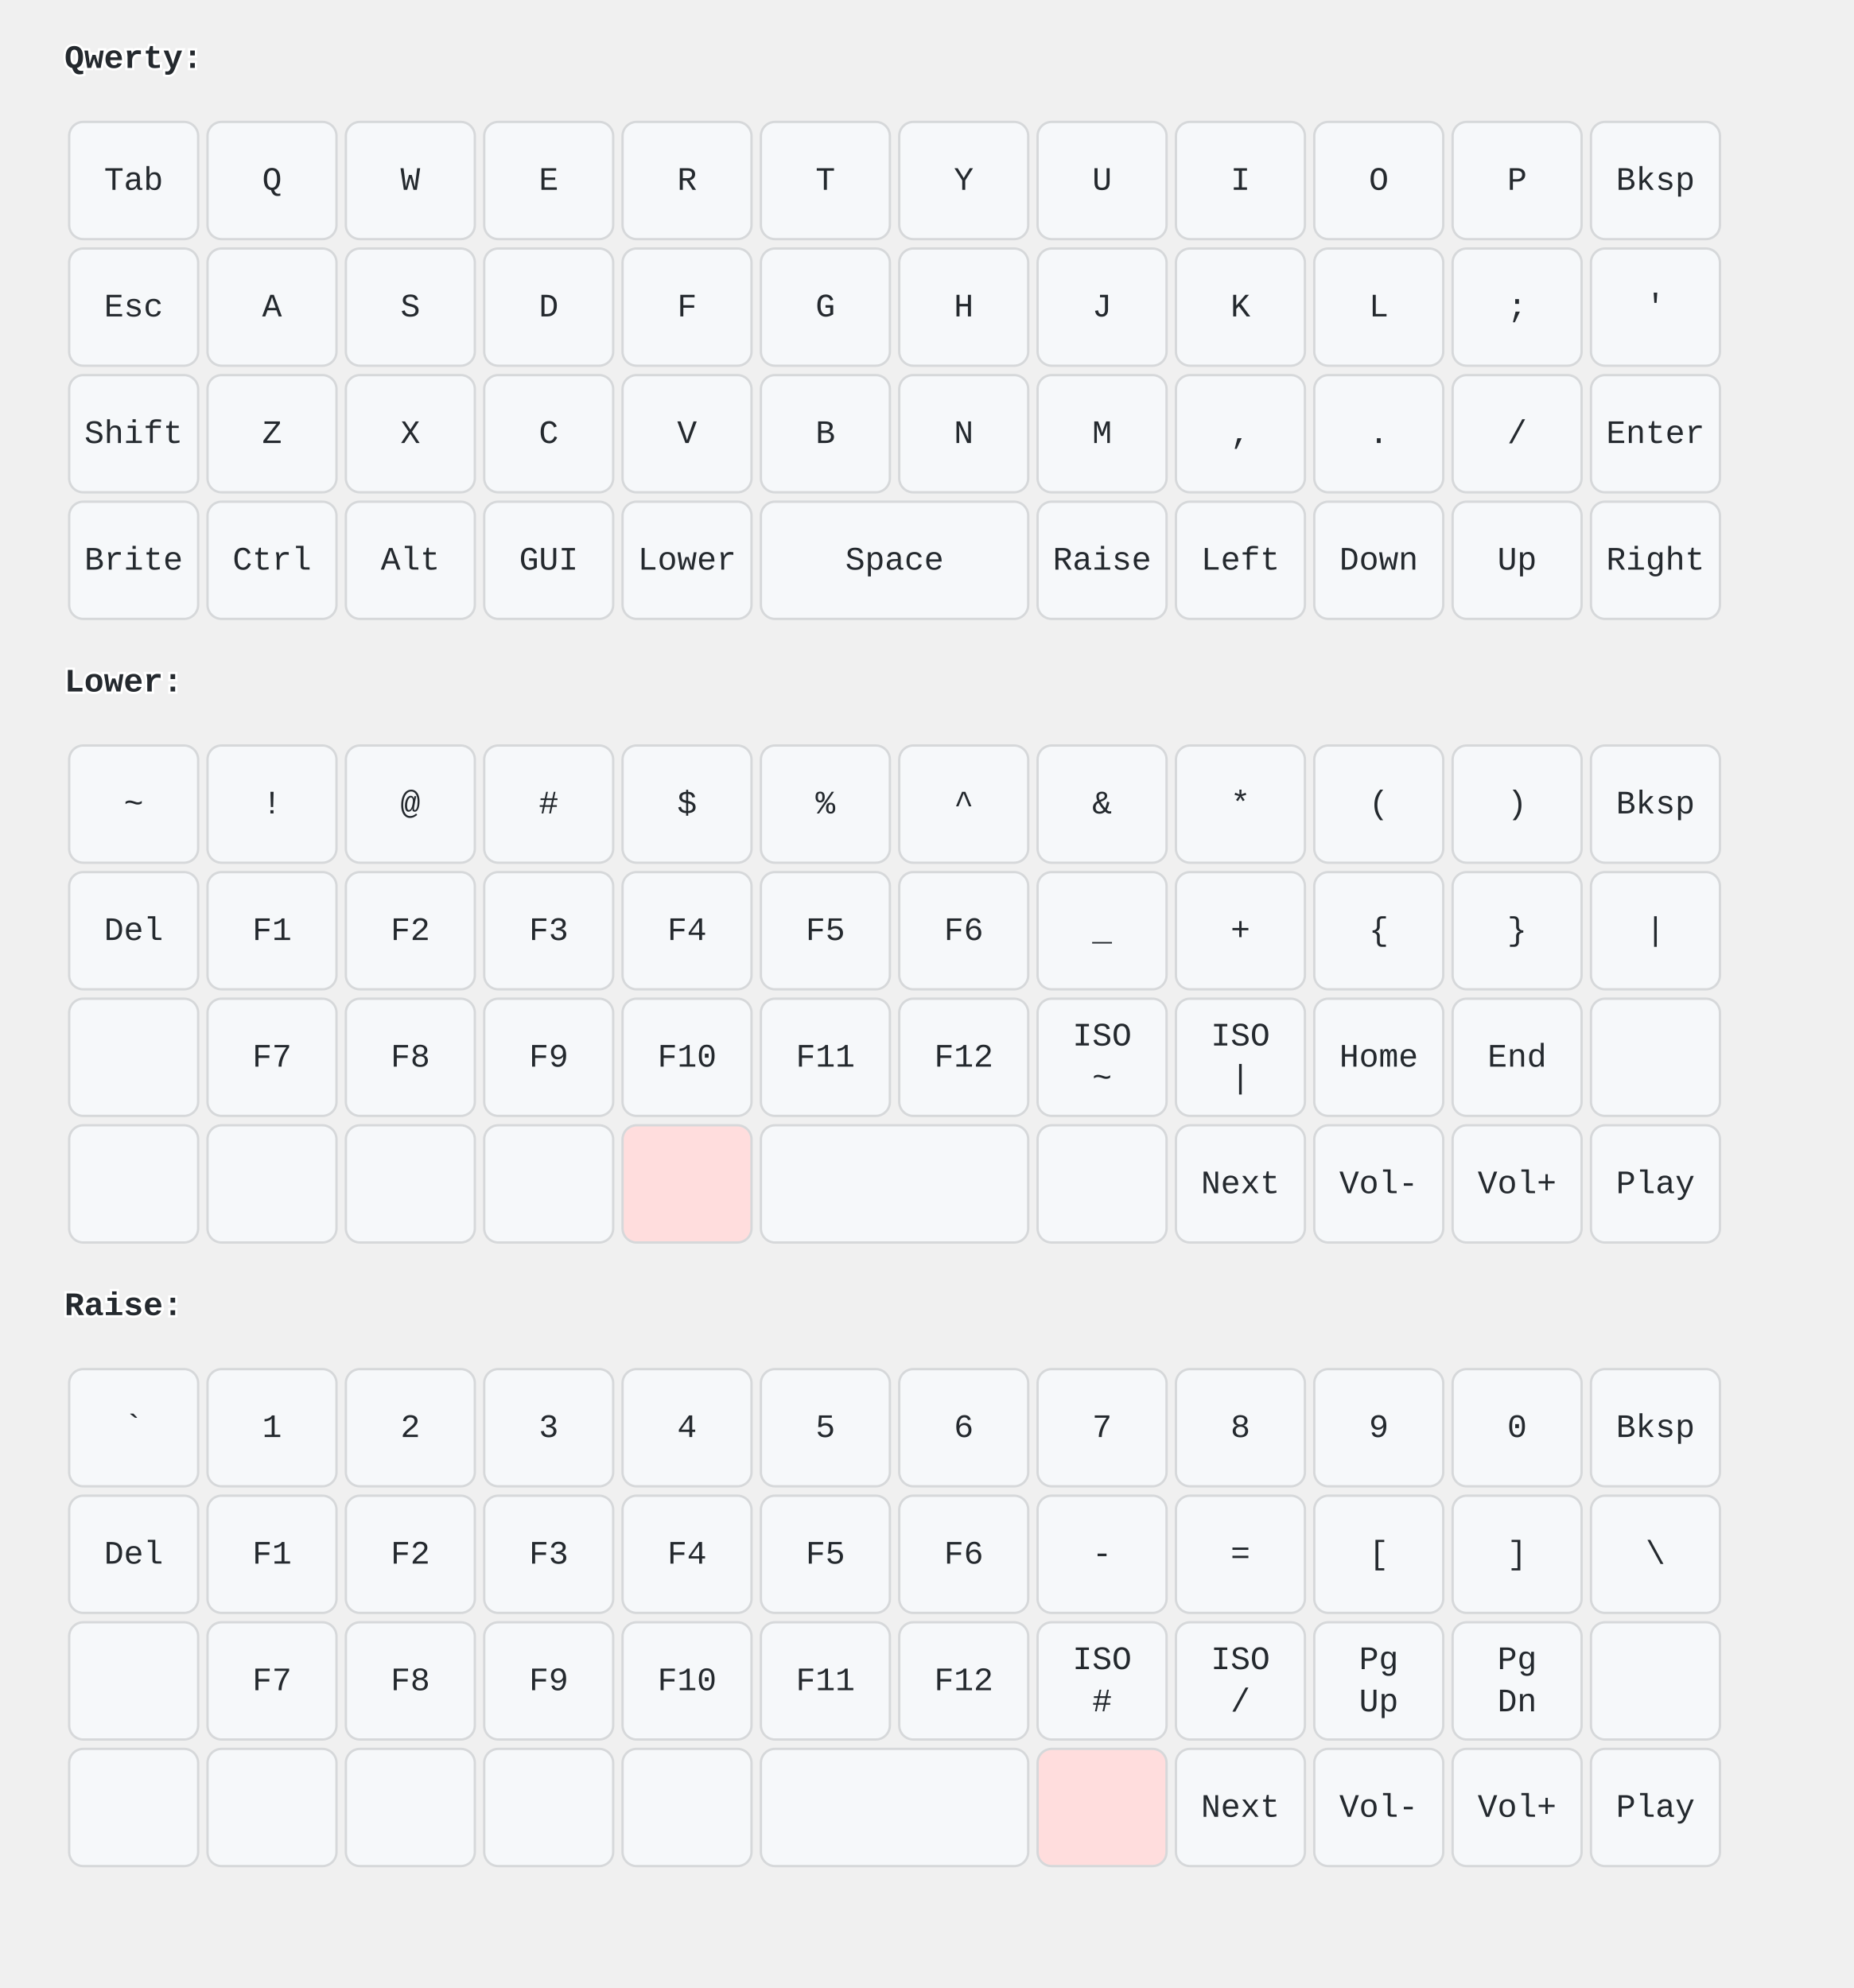
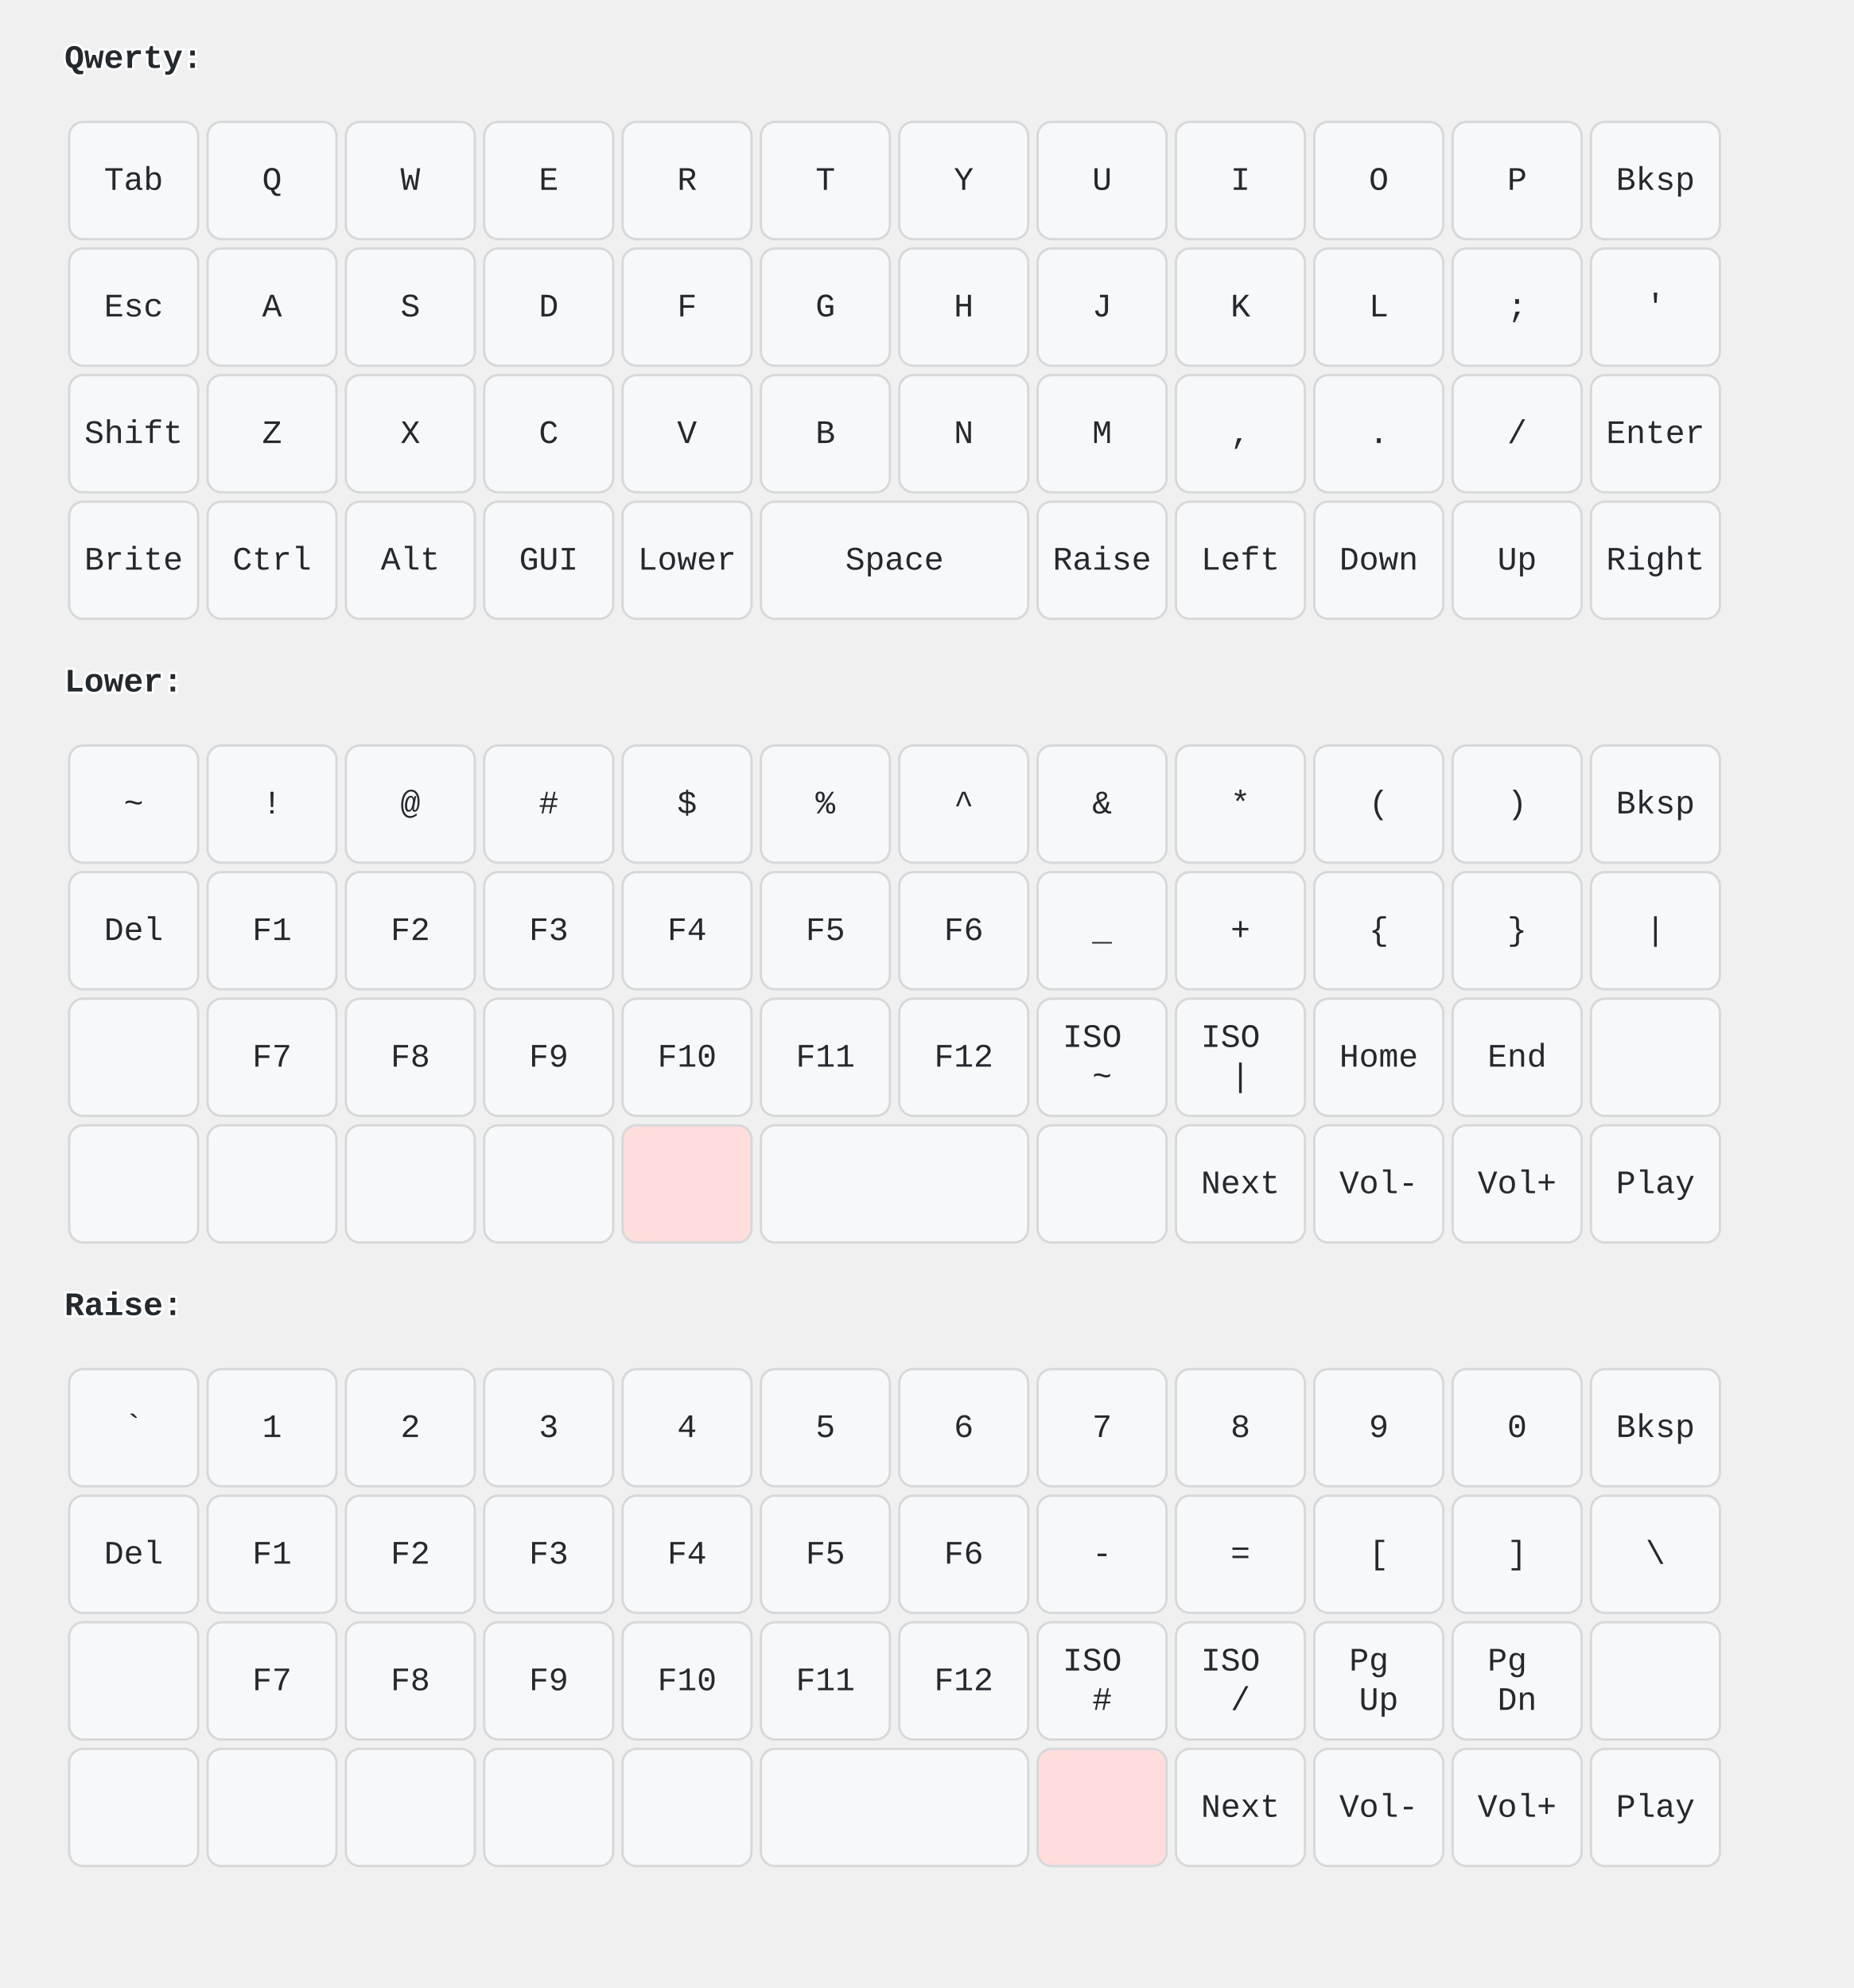
<svg xmlns="http://www.w3.org/2000/svg" width="790.5" height="848" viewBox="0 0 790.5 848">
  <style>
    svg {
        font-family: SFMono-Regular,Consolas,Liberation Mono,Menlo,monospace;
        font-size: 14px;
        font-kerning: normal;
        text-rendering: optimizeLegibility;
        fill: #24292e;
    }

    rect {
        fill: #f6f8fa;
        stroke: #d6d8da;
        stroke-width: 1;
    }

    .held {
        fill: #fdd;
    }

    .combo {
        fill: #cdf;
    }

    text {
        text-anchor: middle;
        dominant-baseline: middle;
    }

    .label {
        font-weight: bold;
        text-anchor: start;
        stroke: white;
        stroke-width: 2;
        paint-order: stroke;
    }

    .small {
        font-size: 80%;
    }
</style>
  <text x="27.5" y="25.0" class="label">Qwerty:</text>
  <rect rx="6" ry="6" x="29.5" y="52" width="55" height="50" />
  <text x="57.0" y="77.0">Tab</text>
  <rect rx="6" ry="6" x="88.5" y="52" width="55" height="50" />
  <text x="116.0" y="77.0">Q</text>
  <rect rx="6" ry="6" x="147.5" y="52" width="55" height="50" />
  <text x="175.0" y="77.0">W</text>
  <rect rx="6" ry="6" x="206.5" y="52" width="55" height="50" />
  <text x="234.0" y="77.0">E</text>
  <rect rx="6" ry="6" x="265.5" y="52" width="55" height="50" />
  <text x="293.0" y="77.0">R</text>
  <rect rx="6" ry="6" x="324.5" y="52" width="55" height="50" />
  <text x="352.0" y="77.0">T</text>
  <rect rx="6" ry="6" x="383.5" y="52" width="55" height="50" />
  <text x="411.0" y="77.0">Y</text>
  <rect rx="6" ry="6" x="442.5" y="52" width="55" height="50" />
  <text x="470.0" y="77.0">U</text>
  <rect rx="6" ry="6" x="501.5" y="52" width="55" height="50" />
  <text x="529.0" y="77.0">I</text>
  <rect rx="6" ry="6" x="560.5" y="52" width="55" height="50" />
  <text x="588.0" y="77.0">O</text>
  <rect rx="6" ry="6" x="619.5" y="52" width="55" height="50" />
  <text x="647.0" y="77.0">P</text>
  <rect rx="6" ry="6" x="678.5" y="52" width="55" height="50" />
  <text x="706.0" y="77.0">Bksp</text>
  <rect rx="6" ry="6" x="29.5" y="106" width="55" height="50" />
  <text x="57.0" y="131.0">Esc</text>
  <rect rx="6" ry="6" x="88.5" y="106" width="55" height="50" />
  <text x="116.0" y="131.0">A</text>
  <rect rx="6" ry="6" x="147.5" y="106" width="55" height="50" />
  <text x="175.0" y="131.0">S</text>
  <rect rx="6" ry="6" x="206.5" y="106" width="55" height="50" />
  <text x="234.0" y="131.0">D</text>
  <rect rx="6" ry="6" x="265.5" y="106" width="55" height="50" />
  <text x="293.0" y="131.0">F</text>
  <rect rx="6" ry="6" x="324.5" y="106" width="55" height="50" />
  <text x="352.0" y="131.0">G</text>
  <rect rx="6" ry="6" x="383.5" y="106" width="55" height="50" />
  <text x="411.0" y="131.0">H</text>
  <rect rx="6" ry="6" x="442.5" y="106" width="55" height="50" />
  <text x="470.0" y="131.0">J</text>
  <rect rx="6" ry="6" x="501.5" y="106" width="55" height="50" />
  <text x="529.0" y="131.0">K</text>
  <rect rx="6" ry="6" x="560.5" y="106" width="55" height="50" />
  <text x="588.0" y="131.0">L</text>
  <rect rx="6" ry="6" x="619.5" y="106" width="55" height="50" />
  <text x="647.0" y="131.0">;</text>
  <rect rx="6" ry="6" x="678.5" y="106" width="55" height="50" />
  <text x="706.0" y="131.0">'</text>
  <rect rx="6" ry="6" x="29.5" y="160" width="55" height="50" />
  <text x="57.0" y="185.0">Shift</text>
  <rect rx="6" ry="6" x="88.5" y="160" width="55" height="50" />
  <text x="116.0" y="185.0">Z</text>
  <rect rx="6" ry="6" x="147.5" y="160" width="55" height="50" />
  <text x="175.0" y="185.0">X</text>
  <rect rx="6" ry="6" x="206.5" y="160" width="55" height="50" />
  <text x="234.0" y="185.0">C</text>
  <rect rx="6" ry="6" x="265.5" y="160" width="55" height="50" />
  <text x="293.0" y="185.0">V</text>
  <rect rx="6" ry="6" x="324.5" y="160" width="55" height="50" />
  <text x="352.0" y="185.0">B</text>
  <rect rx="6" ry="6" x="383.5" y="160" width="55" height="50" />
  <text x="411.0" y="185.0">N</text>
  <rect rx="6" ry="6" x="442.5" y="160" width="55" height="50" />
  <text x="470.0" y="185.0">M</text>
  <rect rx="6" ry="6" x="501.5" y="160" width="55" height="50" />
  <text x="529.0" y="185.0">,</text>
  <rect rx="6" ry="6" x="560.5" y="160" width="55" height="50" />
  <text x="588.0" y="185.0">.</text>
  <rect rx="6" ry="6" x="619.5" y="160" width="55" height="50" />
  <text x="647.0" y="185.0">/</text>
  <rect rx="6" ry="6" x="678.5" y="160" width="55" height="50" />
  <text x="706.0" y="185.0">Enter</text>
  <rect rx="6" ry="6" x="29.5" y="214" width="55" height="50" />
  <text x="57.0" y="239.0">Brite</text>
  <rect rx="6" ry="6" x="88.5" y="214" width="55" height="50" />
  <text x="116.0" y="239.0">Ctrl</text>
  <rect rx="6" ry="6" x="147.5" y="214" width="55" height="50" />
  <text x="175.0" y="239.0">Alt</text>
  <rect rx="6" ry="6" x="206.5" y="214" width="55" height="50" />
  <text x="234.0" y="239.0">GUI</text>
  <rect rx="6" ry="6" x="265.5" y="214" width="55" height="50" />
  <text x="293.0" y="239.0">Lower</text>
  <rect rx="6" ry="6" x="324.5" y="214" width="114" height="50" />
  <text x="381.5" y="239.0">Space</text>
  <rect rx="6" ry="6" x="442.5" y="214" width="55" height="50" />
  <text x="470.0" y="239.0">Raise</text>
  <rect rx="6" ry="6" x="501.5" y="214" width="55" height="50" />
  <text x="529.0" y="239.0">Left</text>
  <rect rx="6" ry="6" x="560.5" y="214" width="55" height="50" />
  <text x="588.0" y="239.0">Down</text>
  <rect rx="6" ry="6" x="619.5" y="214" width="55" height="50" />
  <text x="647.0" y="239.0">Up</text>
  <rect rx="6" ry="6" x="678.5" y="214" width="55" height="50" />
  <text x="706.0" y="239.0">Right</text>
  <text x="27.5" y="291.0" class="label">Lower:</text>
  <rect rx="6" ry="6" x="29.5" y="318" width="55" height="50" />
  <text x="57.0" y="343.0">~</text>
  <rect rx="6" ry="6" x="88.5" y="318" width="55" height="50" />
  <text x="116.0" y="343.0">!</text>
  <rect rx="6" ry="6" x="147.5" y="318" width="55" height="50" />
  <text x="175.0" y="343.0">@</text>
  <rect rx="6" ry="6" x="206.5" y="318" width="55" height="50" />
  <text x="234.0" y="343.0">#</text>
  <rect rx="6" ry="6" x="265.5" y="318" width="55" height="50" />
  <text x="293.0" y="343.0">$</text>
  <rect rx="6" ry="6" x="324.5" y="318" width="55" height="50" />
  <text x="352.0" y="343.0">%</text>
  <rect rx="6" ry="6" x="383.5" y="318" width="55" height="50" />
  <text x="411.0" y="343.0">^</text>
  <rect rx="6" ry="6" x="442.5" y="318" width="55" height="50" />
  <text x="470.0" y="343.0">&amp;</text>
  <rect rx="6" ry="6" x="501.5" y="318" width="55" height="50" />
  <text x="529.0" y="343.0">*</text>
  <rect rx="6" ry="6" x="560.5" y="318" width="55" height="50" />
  <text x="588.0" y="343.0">(</text>
  <rect rx="6" ry="6" x="619.5" y="318" width="55" height="50" />
  <text x="647.0" y="343.0">)</text>
  <rect rx="6" ry="6" x="678.5" y="318" width="55" height="50" />
  <text x="706.0" y="343.0">Bksp</text>
  <rect rx="6" ry="6" x="29.5" y="372" width="55" height="50" />
  <text x="57.0" y="397.0">Del</text>
  <rect rx="6" ry="6" x="88.5" y="372" width="55" height="50" />
  <text x="116.0" y="397.0">F1</text>
  <rect rx="6" ry="6" x="147.5" y="372" width="55" height="50" />
  <text x="175.0" y="397.0">F2</text>
  <rect rx="6" ry="6" x="206.5" y="372" width="55" height="50" />
  <text x="234.0" y="397.0">F3</text>
  <rect rx="6" ry="6" x="265.5" y="372" width="55" height="50" />
  <text x="293.0" y="397.0">F4</text>
  <rect rx="6" ry="6" x="324.5" y="372" width="55" height="50" />
  <text x="352.0" y="397.0">F5</text>
  <rect rx="6" ry="6" x="383.5" y="372" width="55" height="50" />
  <text x="411.0" y="397.0">F6</text>
  <rect rx="6" ry="6" x="442.5" y="372" width="55" height="50" />
  <text x="470.0" y="397.0">_</text>
  <rect rx="6" ry="6" x="501.5" y="372" width="55" height="50" />
  <text x="529.0" y="397.0">+</text>
  <rect rx="6" ry="6" x="560.5" y="372" width="55" height="50" />
  <text x="588.0" y="397.0">{</text>
  <rect rx="6" ry="6" x="619.5" y="372" width="55" height="50" />
  <text x="647.0" y="397.0">}</text>
  <rect rx="6" ry="6" x="678.5" y="372" width="55" height="50" />
  <text x="706.0" y="397.0">|</text>
  <rect rx="6" ry="6" x="29.5" y="426" width="55" height="50" />
  <rect rx="6" ry="6" x="88.5" y="426" width="55" height="50" />
  <text x="116.0" y="451.0">F7</text>
  <rect rx="6" ry="6" x="147.5" y="426" width="55" height="50" />
  <text x="175.0" y="451.0">F8</text>
  <rect rx="6" ry="6" x="206.5" y="426" width="55" height="50" />
  <text x="234.0" y="451.0">F9</text>
  <rect rx="6" ry="6" x="265.5" y="426" width="55" height="50" />
  <text x="293.0" y="451.0">F10</text>
  <rect rx="6" ry="6" x="324.5" y="426" width="55" height="50" />
  <text x="352.0" y="451.0">F11</text>
  <rect rx="6" ry="6" x="383.5" y="426" width="55" height="50" />
  <text x="411.0" y="451.0">F12</text>
  <rect rx="6" ry="6" x="442.5" y="426" width="55" height="50" />
-   <text x="470.0" y="442.0">ISO</text>
-   <text x="470.0" y="460.0">~</text>
+   <text x="470.0" y="451.0">
+     <tspan x="470.0" dy="-0.6em">ISO</tspan>
+     <tspan x="470.0" dy="1.2em">~</tspan>
+   </text>
  <rect rx="6" ry="6" x="501.5" y="426" width="55" height="50" />
-   <text x="529.0" y="442.0">ISO</text>
-   <text x="529.0" y="460.0">|</text>
+   <text x="529.0" y="451.0">
+     <tspan x="529.0" dy="-0.6em">ISO</tspan>
+     <tspan x="529.0" dy="1.2em">|</tspan>
+   </text>
  <rect rx="6" ry="6" x="560.5" y="426" width="55" height="50" />
  <text x="588.0" y="451.0">Home</text>
  <rect rx="6" ry="6" x="619.5" y="426" width="55" height="50" />
  <text x="647.0" y="451.0">End</text>
  <rect rx="6" ry="6" x="678.5" y="426" width="55" height="50" />
  <rect rx="6" ry="6" x="29.5" y="480" width="55" height="50" />
  <rect rx="6" ry="6" x="88.5" y="480" width="55" height="50" />
  <rect rx="6" ry="6" x="147.5" y="480" width="55" height="50" />
  <rect rx="6" ry="6" x="206.5" y="480" width="55" height="50" />
  <rect rx="6" ry="6" x="265.5" y="480" width="55" height="50" class="held" />
  <rect rx="6" ry="6" x="324.5" y="480" width="114" height="50" />
  <rect rx="6" ry="6" x="442.5" y="480" width="55" height="50" />
  <rect rx="6" ry="6" x="501.5" y="480" width="55" height="50" />
  <text x="529.0" y="505.0">Next</text>
  <rect rx="6" ry="6" x="560.5" y="480" width="55" height="50" />
  <text x="588.0" y="505.0">Vol-</text>
  <rect rx="6" ry="6" x="619.5" y="480" width="55" height="50" />
  <text x="647.0" y="505.0">Vol+</text>
  <rect rx="6" ry="6" x="678.5" y="480" width="55" height="50" />
  <text x="706.0" y="505.0">Play</text>
  <text x="27.5" y="557.0" class="label">Raise:</text>
  <rect rx="6" ry="6" x="29.5" y="584" width="55" height="50" />
  <text x="57.0" y="609.0">`</text>
  <rect rx="6" ry="6" x="88.5" y="584" width="55" height="50" />
  <text x="116.0" y="609.0">1</text>
  <rect rx="6" ry="6" x="147.5" y="584" width="55" height="50" />
  <text x="175.0" y="609.0">2</text>
  <rect rx="6" ry="6" x="206.5" y="584" width="55" height="50" />
  <text x="234.0" y="609.0">3</text>
  <rect rx="6" ry="6" x="265.5" y="584" width="55" height="50" />
  <text x="293.0" y="609.0">4</text>
  <rect rx="6" ry="6" x="324.5" y="584" width="55" height="50" />
  <text x="352.0" y="609.0">5</text>
  <rect rx="6" ry="6" x="383.5" y="584" width="55" height="50" />
  <text x="411.0" y="609.0">6</text>
  <rect rx="6" ry="6" x="442.5" y="584" width="55" height="50" />
  <text x="470.0" y="609.0">7</text>
  <rect rx="6" ry="6" x="501.5" y="584" width="55" height="50" />
  <text x="529.0" y="609.0">8</text>
  <rect rx="6" ry="6" x="560.5" y="584" width="55" height="50" />
  <text x="588.0" y="609.0">9</text>
  <rect rx="6" ry="6" x="619.5" y="584" width="55" height="50" />
  <text x="647.0" y="609.0">0</text>
  <rect rx="6" ry="6" x="678.5" y="584" width="55" height="50" />
  <text x="706.0" y="609.0">Bksp</text>
  <rect rx="6" ry="6" x="29.5" y="638" width="55" height="50" />
  <text x="57.0" y="663.0">Del</text>
  <rect rx="6" ry="6" x="88.5" y="638" width="55" height="50" />
  <text x="116.0" y="663.0">F1</text>
  <rect rx="6" ry="6" x="147.5" y="638" width="55" height="50" />
  <text x="175.0" y="663.0">F2</text>
  <rect rx="6" ry="6" x="206.5" y="638" width="55" height="50" />
  <text x="234.0" y="663.0">F3</text>
  <rect rx="6" ry="6" x="265.5" y="638" width="55" height="50" />
  <text x="293.0" y="663.0">F4</text>
  <rect rx="6" ry="6" x="324.5" y="638" width="55" height="50" />
  <text x="352.0" y="663.0">F5</text>
  <rect rx="6" ry="6" x="383.5" y="638" width="55" height="50" />
  <text x="411.0" y="663.0">F6</text>
  <rect rx="6" ry="6" x="442.5" y="638" width="55" height="50" />
  <text x="470.0" y="663.0">-</text>
  <rect rx="6" ry="6" x="501.5" y="638" width="55" height="50" />
  <text x="529.0" y="663.0">=</text>
  <rect rx="6" ry="6" x="560.5" y="638" width="55" height="50" />
  <text x="588.0" y="663.0">[</text>
  <rect rx="6" ry="6" x="619.5" y="638" width="55" height="50" />
  <text x="647.0" y="663.0">]</text>
  <rect rx="6" ry="6" x="678.5" y="638" width="55" height="50" />
  <text x="706.0" y="663.0">\</text>
  <rect rx="6" ry="6" x="29.5" y="692" width="55" height="50" />
  <rect rx="6" ry="6" x="88.5" y="692" width="55" height="50" />
  <text x="116.0" y="717.0">F7</text>
  <rect rx="6" ry="6" x="147.5" y="692" width="55" height="50" />
  <text x="175.0" y="717.0">F8</text>
  <rect rx="6" ry="6" x="206.5" y="692" width="55" height="50" />
  <text x="234.0" y="717.0">F9</text>
  <rect rx="6" ry="6" x="265.5" y="692" width="55" height="50" />
  <text x="293.0" y="717.0">F10</text>
  <rect rx="6" ry="6" x="324.5" y="692" width="55" height="50" />
  <text x="352.0" y="717.0">F11</text>
  <rect rx="6" ry="6" x="383.5" y="692" width="55" height="50" />
  <text x="411.0" y="717.0">F12</text>
  <rect rx="6" ry="6" x="442.5" y="692" width="55" height="50" />
-   <text x="470.0" y="708.0">ISO</text>
-   <text x="470.0" y="726.0">#</text>
+   <text x="470.0" y="717.0">
+     <tspan x="470.0" dy="-0.6em">ISO</tspan>
+     <tspan x="470.0" dy="1.2em">#</tspan>
+   </text>
  <rect rx="6" ry="6" x="501.5" y="692" width="55" height="50" />
-   <text x="529.0" y="708.0">ISO</text>
-   <text x="529.0" y="726.0">/</text>
+   <text x="529.0" y="717.0">
+     <tspan x="529.0" dy="-0.6em">ISO</tspan>
+     <tspan x="529.0" dy="1.2em">/</tspan>
+   </text>
  <rect rx="6" ry="6" x="560.5" y="692" width="55" height="50" />
-   <text x="588.0" y="708.0">Pg</text>
-   <text x="588.0" y="726.0">Up</text>
+   <text x="588.0" y="717.0">
+     <tspan x="588.0" dy="-0.6em">Pg</tspan>
+     <tspan x="588.0" dy="1.2em">Up</tspan>
+   </text>
  <rect rx="6" ry="6" x="619.5" y="692" width="55" height="50" />
-   <text x="647.0" y="708.0">Pg</text>
-   <text x="647.0" y="726.0">Dn</text>
+   <text x="647.0" y="717.0">
+     <tspan x="647.0" dy="-0.6em">Pg</tspan>
+     <tspan x="647.0" dy="1.2em">Dn</tspan>
+   </text>
  <rect rx="6" ry="6" x="678.5" y="692" width="55" height="50" />
  <rect rx="6" ry="6" x="29.5" y="746" width="55" height="50" />
  <rect rx="6" ry="6" x="88.5" y="746" width="55" height="50" />
  <rect rx="6" ry="6" x="147.5" y="746" width="55" height="50" />
  <rect rx="6" ry="6" x="206.5" y="746" width="55" height="50" />
  <rect rx="6" ry="6" x="265.5" y="746" width="55" height="50" />
  <rect rx="6" ry="6" x="324.5" y="746" width="114" height="50" />
  <rect rx="6" ry="6" x="442.5" y="746" width="55" height="50" class="held" />
  <rect rx="6" ry="6" x="501.5" y="746" width="55" height="50" />
  <text x="529.0" y="771.0">Next</text>
  <rect rx="6" ry="6" x="560.5" y="746" width="55" height="50" />
  <text x="588.0" y="771.0">Vol-</text>
  <rect rx="6" ry="6" x="619.5" y="746" width="55" height="50" />
  <text x="647.0" y="771.0">Vol+</text>
  <rect rx="6" ry="6" x="678.5" y="746" width="55" height="50" />
  <text x="706.0" y="771.0">Play</text>
</svg>
